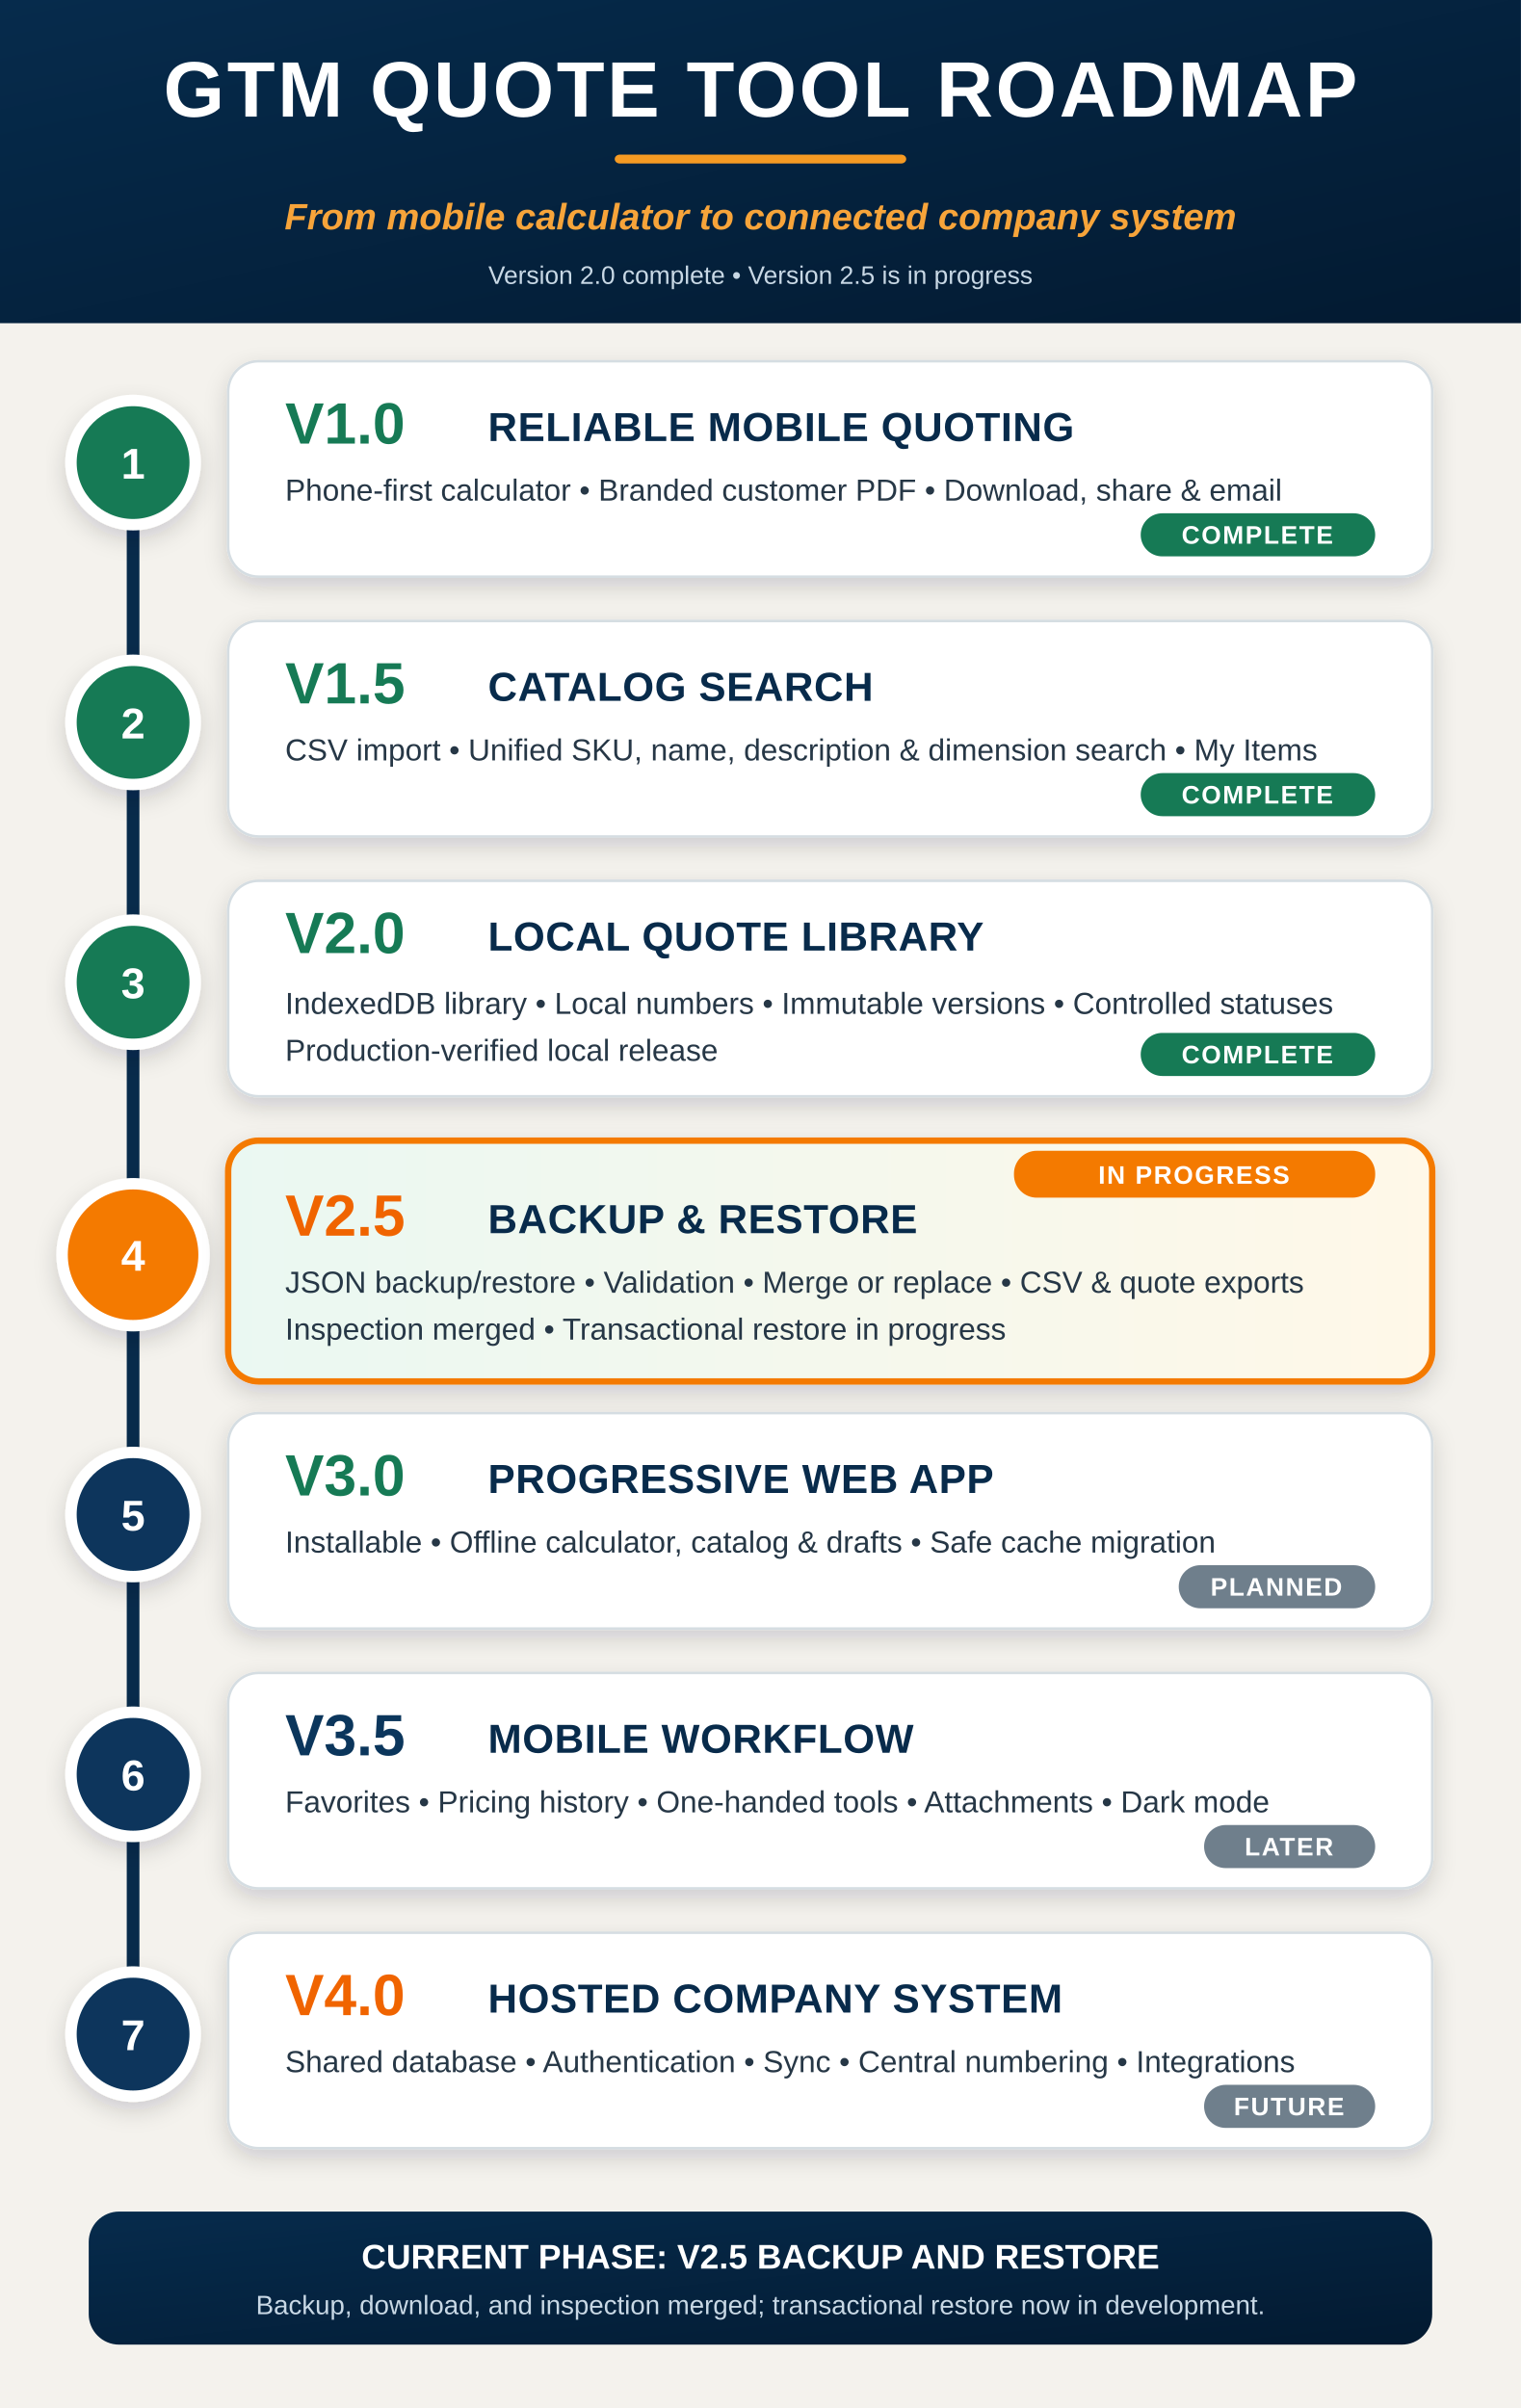
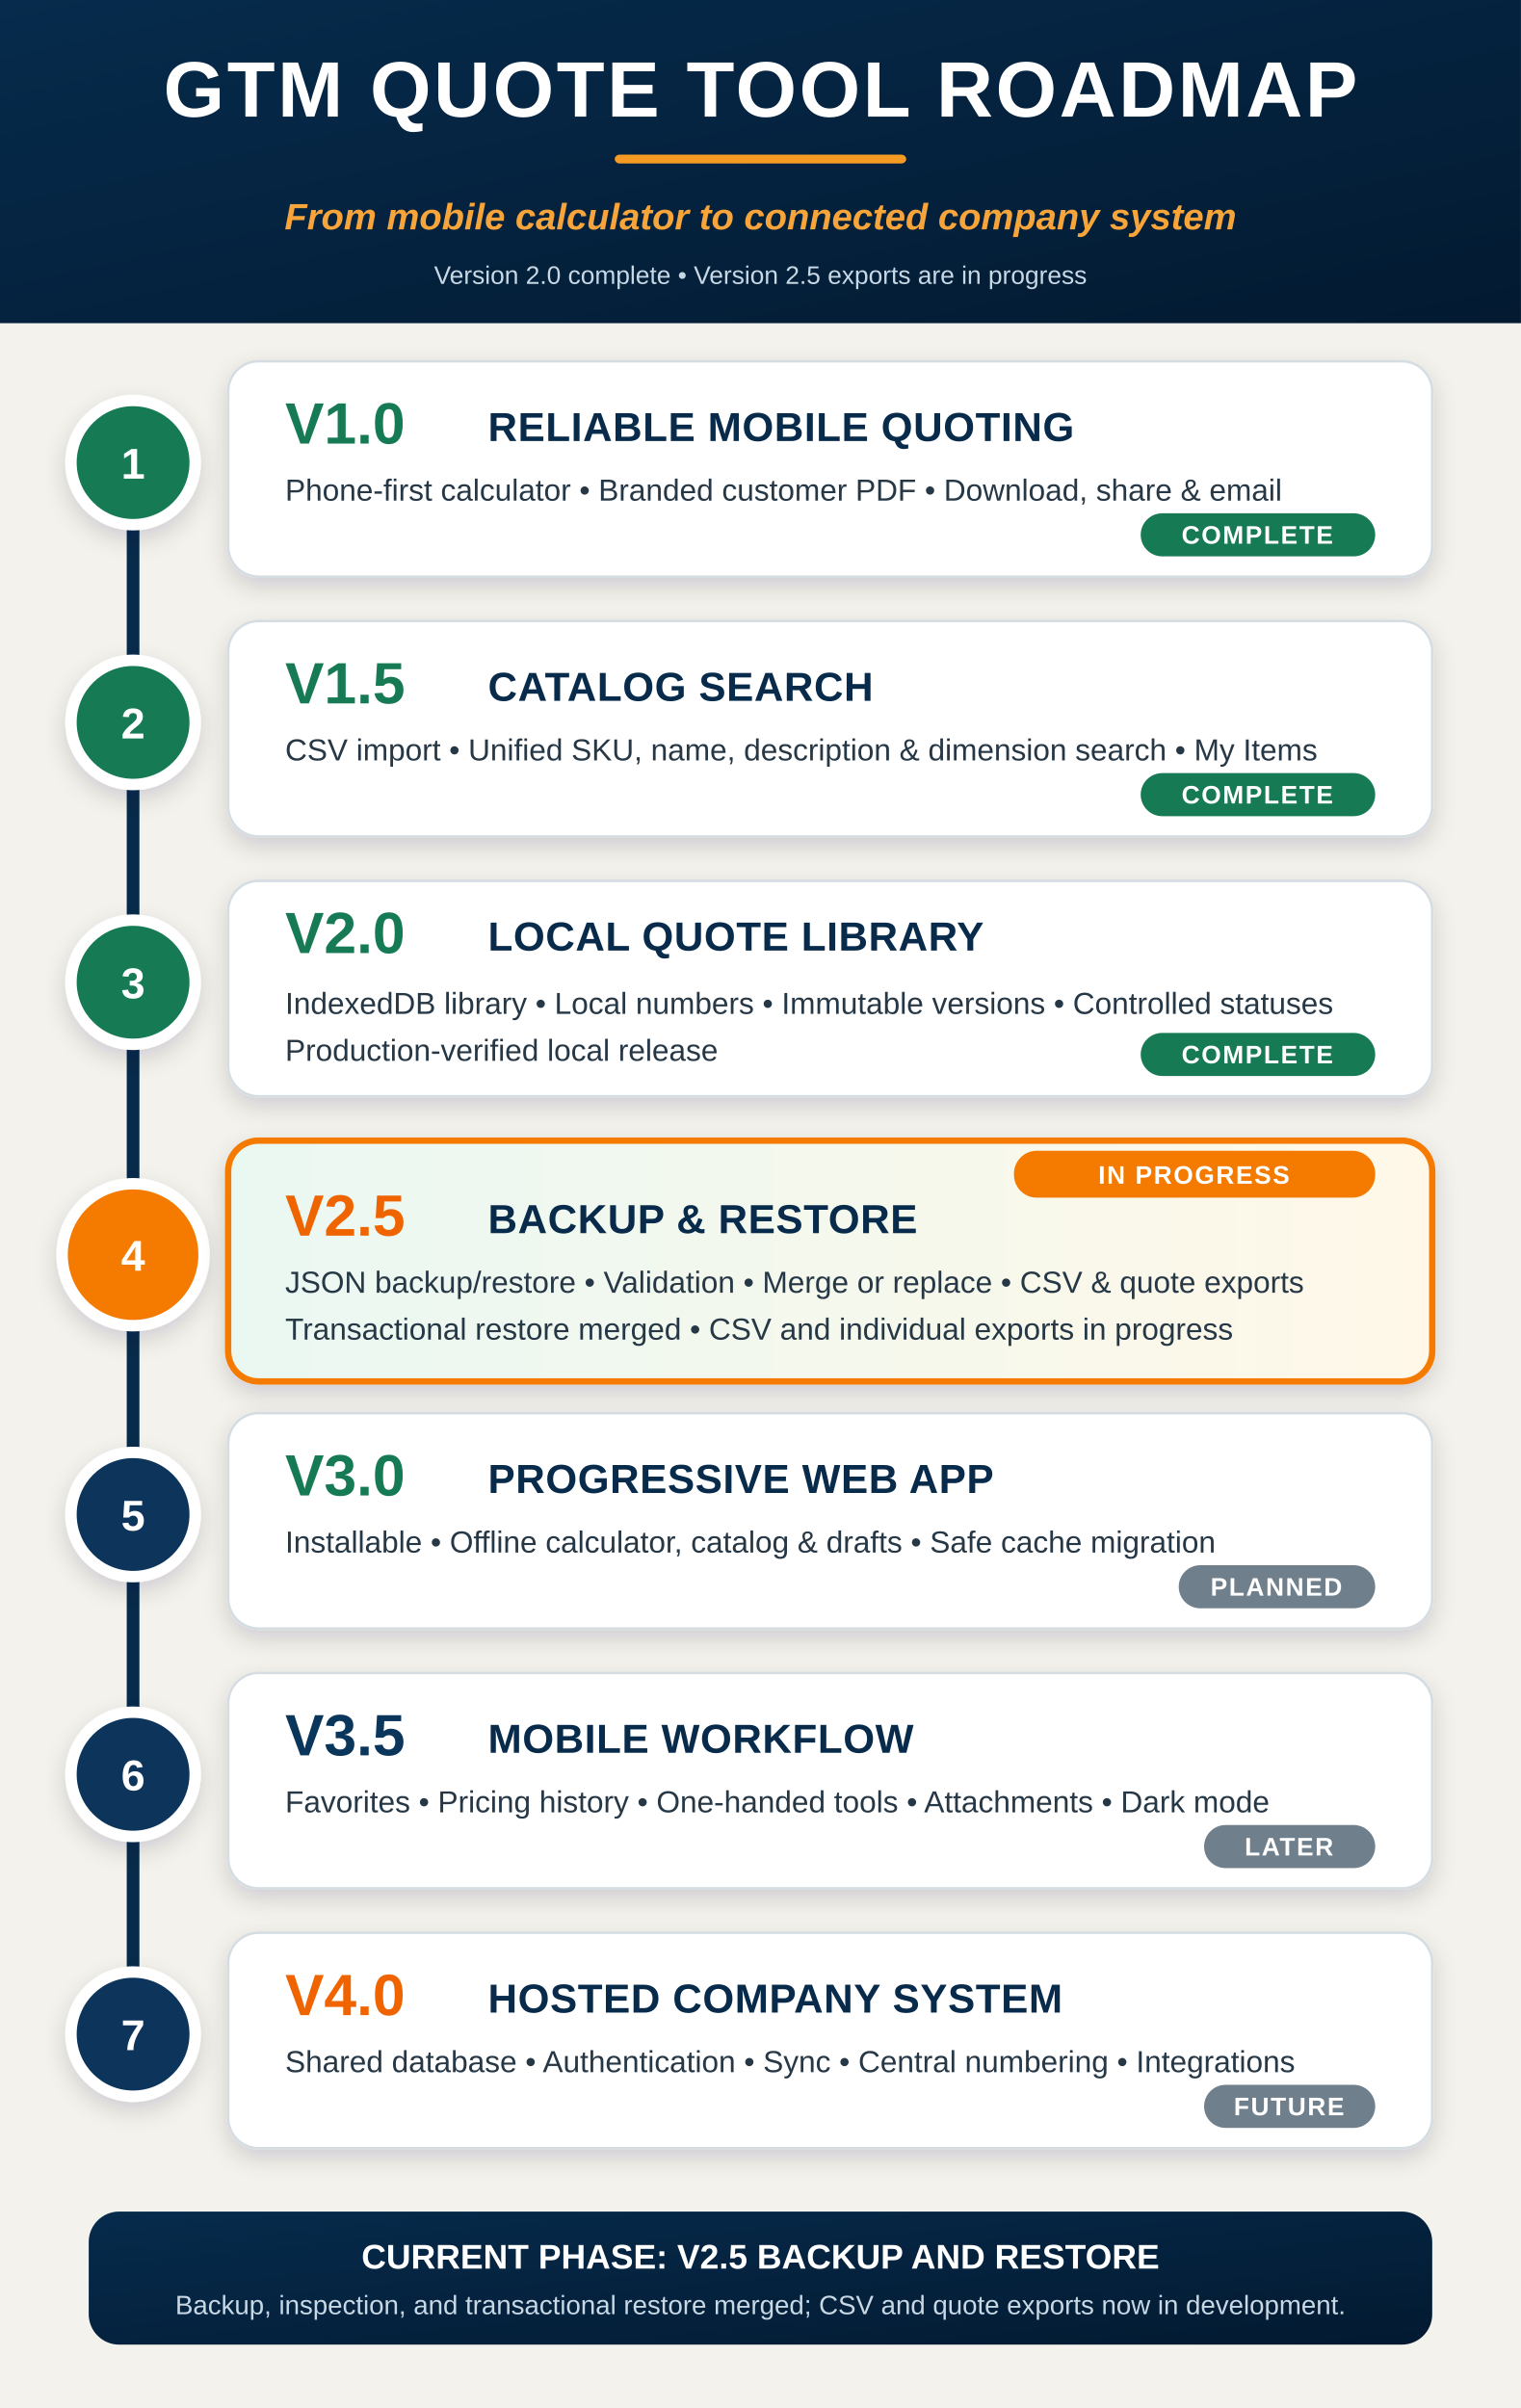
<svg xmlns="http://www.w3.org/2000/svg" width="1200" height="1900" viewBox="0 0 1200 1900" role="img" aria-labelledby="title description">
  <defs>
    <linearGradient id="header" x1="0" y1="0" x2="1" y2="1">
      <stop offset="0" stop-color="#062b4c" />
      <stop offset="1" stop-color="#031a31" />
    </linearGradient>
    <linearGradient id="current" x1="0" y1="0" x2="1" y2="0">
      <stop offset="0" stop-color="#eaf8f2" />
      <stop offset="1" stop-color="#fff8e8" />
    </linearGradient>
    <filter id="shadow" x="-20%" y="-20%" width="140%" height="150%">
      <feDropShadow dx="0" dy="7" stdDeviation="9" flood-color="#061c2f" flood-opacity="0.16" />
    </filter>
    <style>
      .card { fill: #fff; stroke: #d5dde2; stroke-width: 2; }
      .version { font: 800 46px Arial, Helvetica, sans-serif; }
      .heading { fill: #082b4b; font: 800 32px Arial, Helvetica, sans-serif; letter-spacing: .5px; }
      .body { fill: #263746; font: 24px Arial, Helvetica, sans-serif; }
      .status { font: 800 20px Arial, Helvetica, sans-serif; letter-spacing: 1.2px; }
      .step { fill: #fff; font: 800 34px Arial, Helvetica, sans-serif; text-anchor: middle; dominant-baseline: middle; }
    </style>
  </defs>
  <rect width="1200" height="1900" fill="#f4f2ed" />
  <rect width="1200" height="255" fill="url(#header)" />
  <text x="600" y="92" fill="#fff" font-family="Arial, Helvetica, sans-serif" font-size="62" font-weight="900" text-anchor="middle" letter-spacing="2">GTM QUOTE TOOL ROADMAP</text>
  <rect x="485" y="122" width="230" height="7" rx="4" fill="#f59a23" />
  <text x="600" y="181" fill="#f7a43a" font-family="Arial, Helvetica, sans-serif" font-size="29" font-weight="700" font-style="italic" text-anchor="middle">From mobile calculator to connected company system</text>
-   <text x="600" y="224" fill="#c8d8e5" font-family="Arial, Helvetica, sans-serif" font-size="20" text-anchor="middle">Version 2.0 complete • Version 2.5 is in progress</text>
+   <text x="600" y="224" fill="#c8d8e5" font-family="Arial, Helvetica, sans-serif" font-size="20" text-anchor="middle">Version 2.0 complete • Version 2.5 exports are in progress</text>
  <line x1="105" y1="330" x2="105" y2="1620" stroke="#082b4b" stroke-width="10" stroke-linecap="round" />
  <circle cx="105" cy="365" r="49" fill="#167a55" stroke="#fff" stroke-width="9" filter="url(#shadow)" />
  <text class="step" x="105" y="368">1</text>
  <g filter="url(#shadow)">
    <rect class="card" x="180" y="285" width="950" height="170" rx="24" />
  </g>
  <text class="version" x="225" y="350" fill="#167a55">V1.0</text>
  <text class="heading" x="385" y="348">RELIABLE MOBILE QUOTING</text>
  <text class="body" x="225" y="395">Phone-first calculator • Branded customer PDF • Download, share &amp; email</text>
  <rect x="900" y="405" width="185" height="34" rx="17" fill="#167a55" />
  <text class="status" x="992" y="429" fill="#fff" text-anchor="middle">COMPLETE</text>
  <circle cx="105" cy="570" r="49" fill="#167a55" stroke="#fff" stroke-width="9" filter="url(#shadow)" />
  <text class="step" x="105" y="573">2</text>
  <g filter="url(#shadow)">
    <rect class="card" x="180" y="490" width="950" height="170" rx="24" />
  </g>
  <text class="version" x="225" y="555" fill="#167a55">V1.5</text>
  <text class="heading" x="385" y="553">CATALOG SEARCH</text>
  <text class="body" x="225" y="600">CSV import • Unified SKU, name, description &amp; dimension search • My Items</text>
  <rect x="900" y="610" width="185" height="34" rx="17" fill="#167a55" />
  <text class="status" x="992" y="634" fill="#fff" text-anchor="middle">COMPLETE</text>
  <circle cx="105" cy="775" r="49" fill="#167a55" stroke="#fff" stroke-width="9" filter="url(#shadow)" />
  <text class="step" x="105" y="778">3</text>
  <g filter="url(#shadow)">
    <rect class="card" x="180" y="695" width="950" height="170" rx="24" />
  </g>
  <text class="version" x="225" y="752" fill="#167a55">V2.0</text>
  <text class="heading" x="385" y="750">LOCAL QUOTE LIBRARY</text>
  <text class="body" x="225" y="800">IndexedDB library • Local numbers • Immutable versions • Controlled statuses</text>
  <text class="body" x="225" y="837">Production-verified local release</text>
  <rect x="900" y="815" width="185" height="34" rx="17" fill="#167a55" />
  <text class="status" x="992" y="839" fill="#fff" text-anchor="middle">COMPLETE</text>
  <circle cx="105" cy="990" r="56" fill="#f47a00" stroke="#fff" stroke-width="9" filter="url(#shadow)" />
  <text class="step" x="105" y="993">4</text>
  <g filter="url(#shadow)">
    <rect x="180" y="900" width="950" height="190" rx="24" fill="url(#current)" stroke="#f47a00" stroke-width="5" />
  </g>
  <text class="version" x="225" y="975" fill="#f06400">V2.5</text>
  <text class="heading" x="385" y="973">BACKUP &amp; RESTORE</text>
  <text class="body" x="225" y="1020">JSON backup/restore • Validation • Merge or replace • CSV &amp; quote exports</text>
-   <text class="body" x="225" y="1057">Inspection merged • Transactional restore in progress</text>
+   <text class="body" x="225" y="1057">Transactional restore merged • CSV and individual exports in progress</text>
  <rect x="800" y="908" width="285" height="37" rx="18" fill="#f47a00" />
  <text class="status" x="942" y="934" fill="#fff" text-anchor="middle">IN PROGRESS</text>
  <circle cx="105" cy="1195" r="49" fill="#0b365c" stroke="#fff" stroke-width="9" filter="url(#shadow)" />
  <text class="step" x="105" y="1198">5</text>
  <g filter="url(#shadow)">
    <rect class="card" x="180" y="1115" width="950" height="170" rx="24" />
  </g>
  <text class="version" x="225" y="1180" fill="#167a55">V3.0</text>
  <text class="heading" x="385" y="1178">PROGRESSIVE WEB APP</text>
  <text class="body" x="225" y="1225">Installable • Offline calculator, catalog &amp; drafts • Safe cache migration</text>
  <rect x="930" y="1235" width="155" height="34" rx="17" fill="#6f7f8c" />
  <text class="status" x="1007" y="1259" fill="#fff" text-anchor="middle">PLANNED</text>
  <circle cx="105" cy="1400" r="49" fill="#0b365c" stroke="#fff" stroke-width="9" filter="url(#shadow)" />
  <text class="step" x="105" y="1403">6</text>
  <g filter="url(#shadow)">
    <rect class="card" x="180" y="1320" width="950" height="170" rx="24" />
  </g>
  <text class="version" x="225" y="1385" fill="#0b365c">V3.5</text>
  <text class="heading" x="385" y="1383">MOBILE WORKFLOW</text>
  <text class="body" x="225" y="1430">Favorites • Pricing history • One-handed tools • Attachments • Dark mode</text>
  <rect x="950" y="1440" width="135" height="34" rx="17" fill="#6f7f8c" />
  <text class="status" x="1017" y="1464" fill="#fff" text-anchor="middle">LATER</text>
  <circle cx="105" cy="1605" r="49" fill="#0b365c" stroke="#fff" stroke-width="9" filter="url(#shadow)" />
  <text class="step" x="105" y="1608">7</text>
  <g filter="url(#shadow)">
    <rect class="card" x="180" y="1525" width="950" height="170" rx="24" />
  </g>
  <text class="version" x="225" y="1590" fill="#f06400">V4.0</text>
  <text class="heading" x="385" y="1588">HOSTED COMPANY SYSTEM</text>
  <text class="body" x="225" y="1635">Shared database • Authentication • Sync • Central numbering • Integrations</text>
  <rect x="950" y="1645" width="135" height="34" rx="17" fill="#6f7f8c" />
  <text class="status" x="1017" y="1669" fill="#fff" text-anchor="middle">FUTURE</text>
  <rect x="70" y="1745" width="1060" height="105" rx="24" fill="url(#header)" />
  <text x="600" y="1790" fill="#fff" font-family="Arial, Helvetica, sans-serif" font-size="27" font-weight="800" text-anchor="middle">CURRENT PHASE: V2.5 BACKUP AND RESTORE</text>
-   <text x="600" y="1826" fill="#c8d8e5" font-family="Arial, Helvetica, sans-serif" font-size="21" text-anchor="middle">Backup, download, and inspection merged; transactional restore now in development.</text>
+   <text x="600" y="1826" fill="#c8d8e5" font-family="Arial, Helvetica, sans-serif" font-size="21" text-anchor="middle">Backup, inspection, and transactional restore merged; CSV and quote exports now in development.</text>
</svg>
